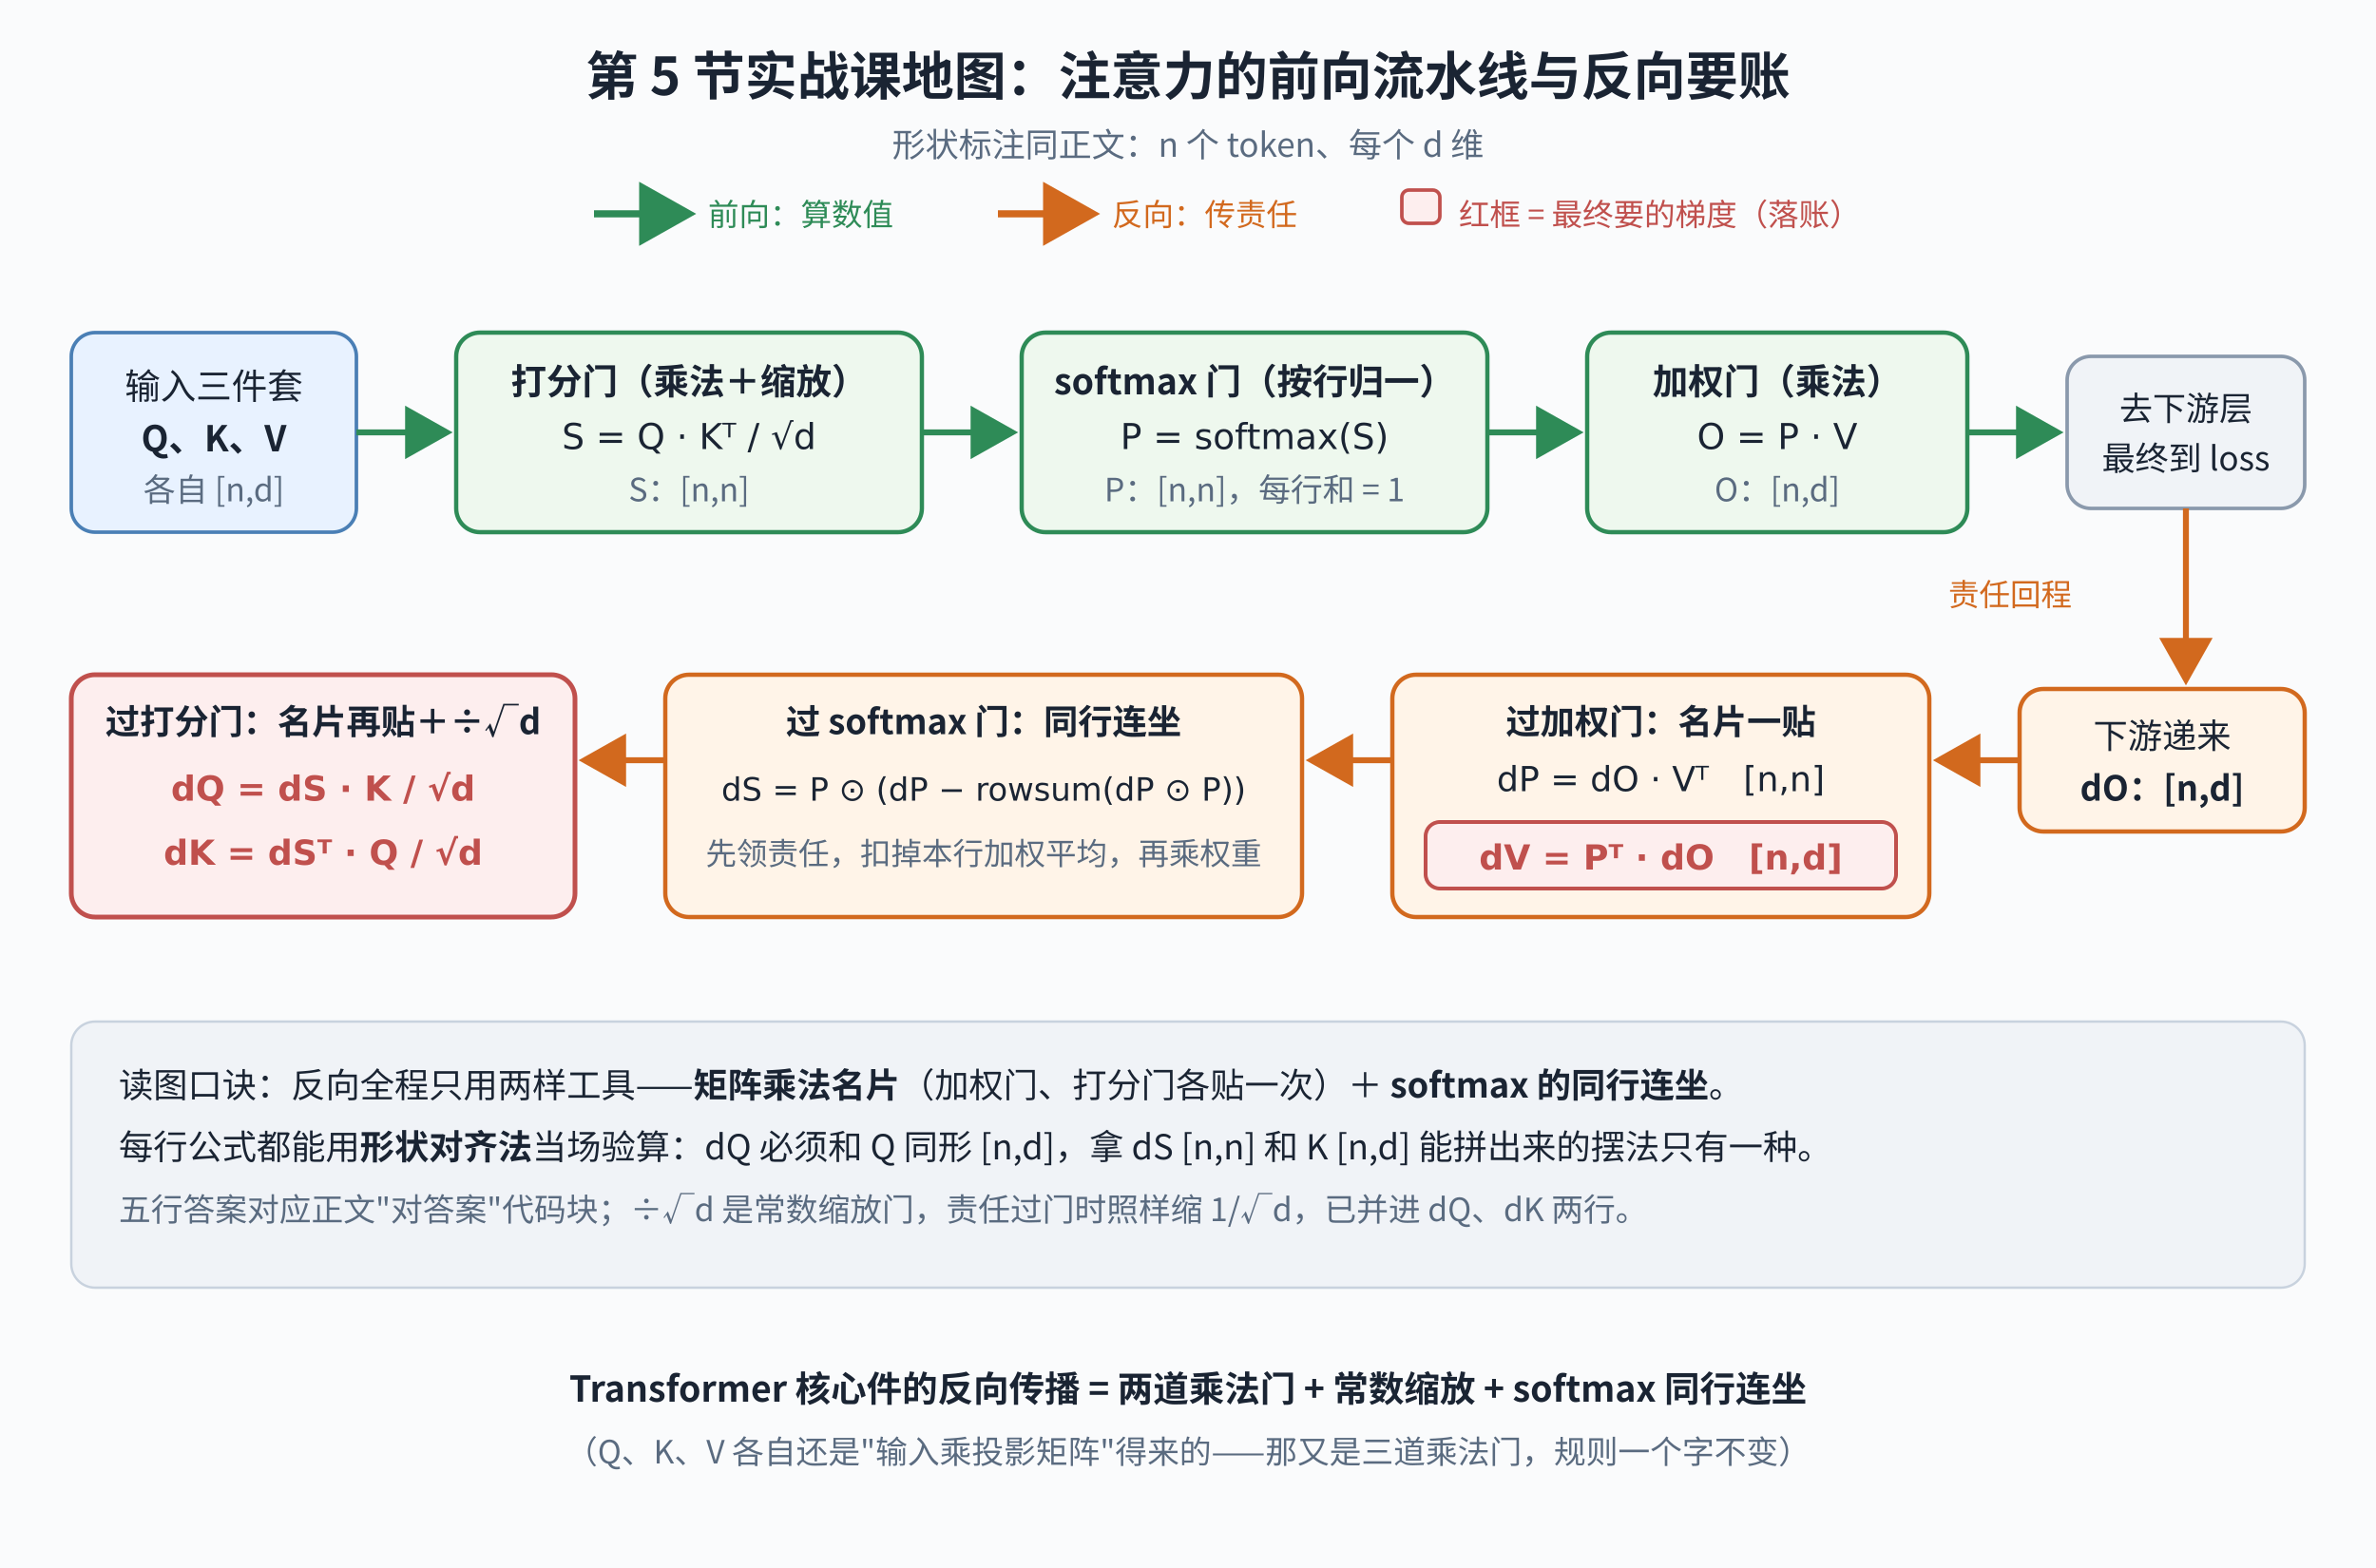
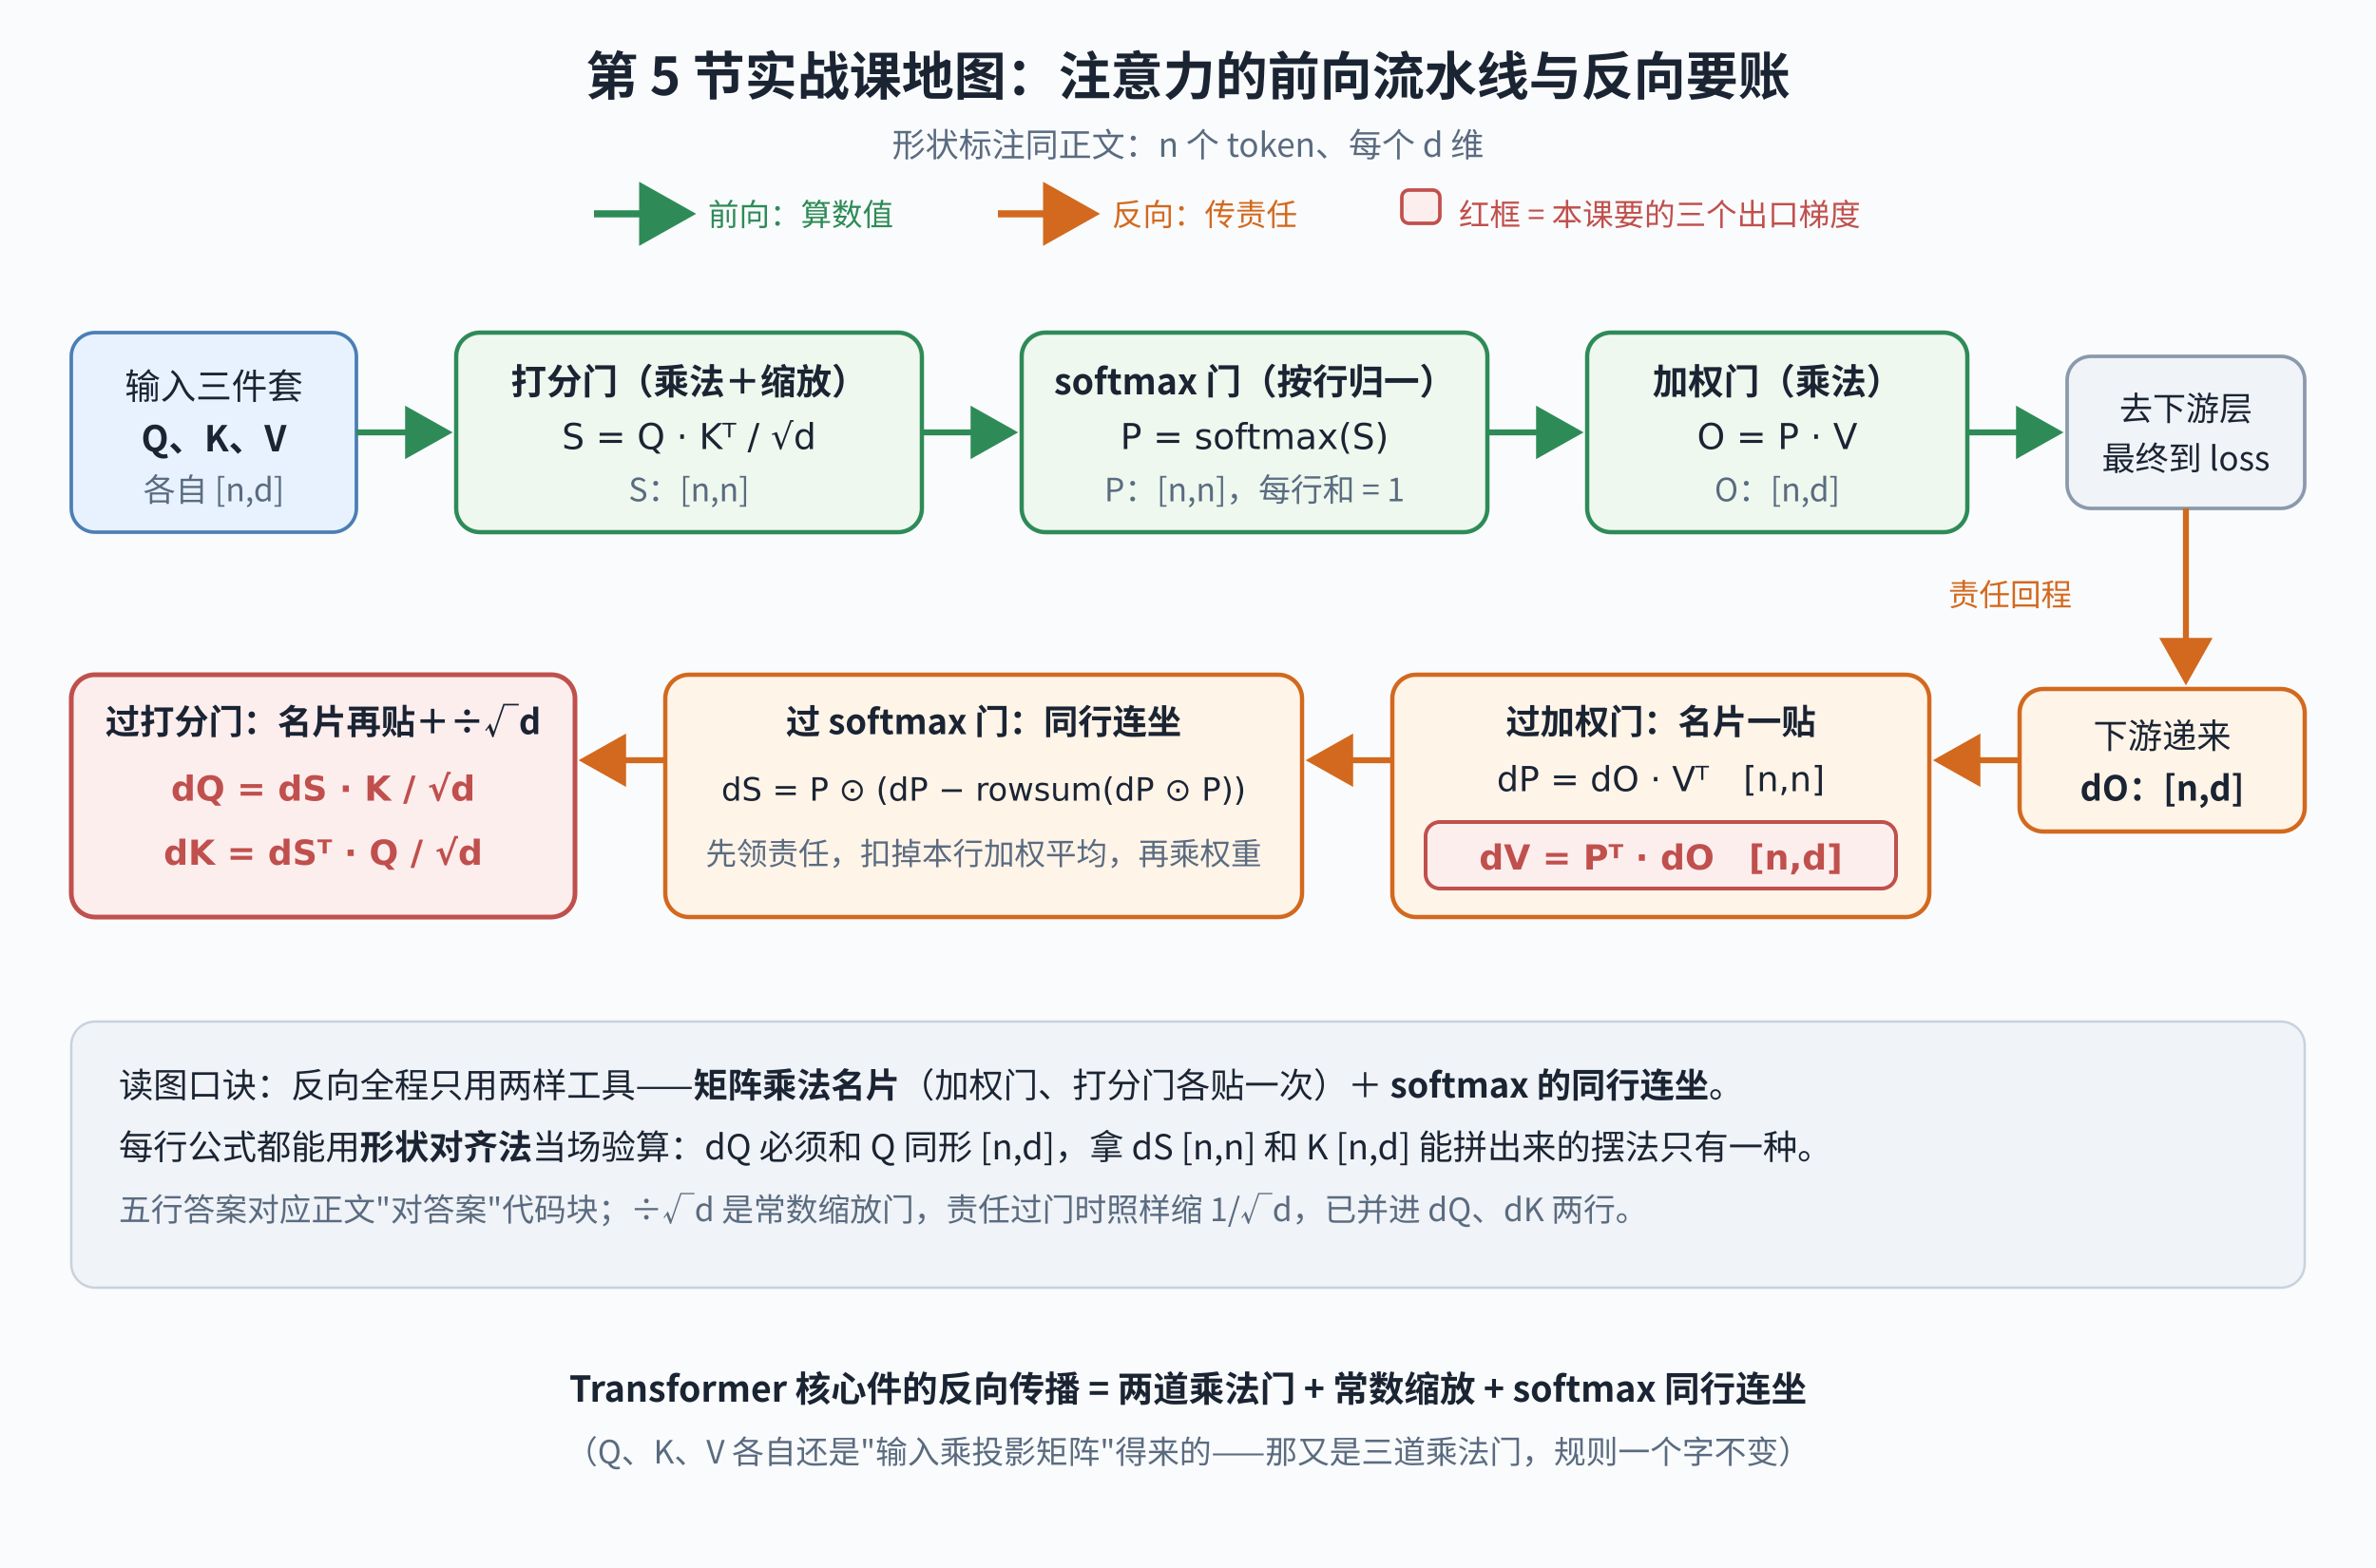
<svg xmlns="http://www.w3.org/2000/svg" viewBox="0 0 1000 660" font-family="'Noto Sans CJK SC'">
  <rect width="1000" height="660" fill="#fafbfc" />
  <text x="500" y="40" text-anchor="middle" font-size="22" font-weight="bold" fill="#1a2433">第 5 节实战课地图：注意力的前向流水线与反向要账</text>
  <text x="500" y="66" text-anchor="middle" font-size="14" fill="#5a6b80">形状标注同正文：n 个 token、每个 d 维</text>
  <g font-size="13">
    <line x1="250" y1="90" x2="290" y2="90" stroke="#2e8b57" stroke-width="3" marker-end="url(#arrGreen)" />
    <text x="298" y="95" fill="#2e8b57">前向：算数值</text>
    <line x1="420" y1="90" x2="460" y2="90" stroke="#d2691e" stroke-width="3" marker-end="url(#arrOrange)" />
    <text x="468" y="95" fill="#d2691e">反向：传责任</text>
    <rect x="590" y="80" width="16" height="14" rx="3" fill="#fdeeee" stroke="#c0504d" stroke-width="1.5" />
-     <text x="614" y="95" fill="#c0504d">红框 = 最终要的梯度（落账）</text>
+     <text x="614" y="95" fill="#c0504d">红框 = 本课要的三个出口梯度</text>
  </g>
  <defs>
    <marker id="arrGreen" markerWidth="9" markerHeight="9" refX="7" refY="4.5" orient="auto">
      <path d="M0,0 L8,4.5 L0,9 Z" fill="#2e8b57" />
    </marker>
    <marker id="arrOrange" markerWidth="9" markerHeight="9" refX="7" refY="4.5" orient="auto">
      <path d="M0,0 L8,4.5 L0,9 Z" fill="#d2691e" />
    </marker>
  </defs>
  <rect x="30" y="140" width="120" height="84" rx="10" fill="#e8f2ff" stroke="#4a7fb5" stroke-width="1.5" />
  <text x="90" y="168" text-anchor="middle" font-size="15" fill="#1a2433">输入三件套</text>
  <text x="90" y="190" text-anchor="middle" font-size="15" font-weight="bold" fill="#1a2433">Q、K、V</text>
  <text x="90" y="211" text-anchor="middle" font-size="13.5" fill="#5a6b80">各自 [n,d]</text>
  <line x1="150" y1="182" x2="188" y2="182" stroke="#2e8b57" stroke-width="2.5" marker-end="url(#arrGreen)" />
  <rect x="192" y="140" width="196" height="84" rx="10" fill="#eef8ee" stroke="#2e8b57" stroke-width="1.8" />
  <text x="290" y="166" text-anchor="middle" font-size="15" font-weight="bold" fill="#1a2433">打分门（乘法＋缩放）</text>
  <text x="290" y="189" text-anchor="middle" font-size="15" fill="#1a2433">
    <tspan font-family="'DejaVu Sans'">S = Q · Kᵀ / √d</tspan>
  </text>
  <text x="290" y="211" text-anchor="middle" font-size="13.5" fill="#5a6b80">S：[n,n]</text>
  <line x1="388" y1="182" x2="426" y2="182" stroke="#2e8b57" stroke-width="2.5" marker-end="url(#arrGreen)" />
  <rect x="430" y="140" width="196" height="84" rx="10" fill="#eef8ee" stroke="#2e8b57" stroke-width="1.8" />
  <text x="528" y="166" text-anchor="middle" font-size="15" font-weight="bold" fill="#1a2433">softmax 门（按行归一）</text>
  <text x="528" y="189" text-anchor="middle" font-size="15" fill="#1a2433">
    <tspan font-family="'DejaVu Sans'">P = softmax(S)</tspan>
  </text>
  <text x="528" y="211" text-anchor="middle" font-size="13.5" fill="#5a6b80">P：[n,n]，每行和 = 1</text>
  <line x1="626" y1="182" x2="664" y2="182" stroke="#2e8b57" stroke-width="2.5" marker-end="url(#arrGreen)" />
  <rect x="668" y="140" width="160" height="84" rx="10" fill="#eef8ee" stroke="#2e8b57" stroke-width="1.8" />
  <text x="748" y="166" text-anchor="middle" font-size="15" font-weight="bold" fill="#1a2433">加权门（乘法）</text>
  <text x="748" y="189" text-anchor="middle" font-size="15" fill="#1a2433">
    <tspan font-family="'DejaVu Sans'">O = P · V</tspan>
  </text>
  <text x="748" y="211" text-anchor="middle" font-size="13.5" fill="#5a6b80">O：[n,d]</text>
  <line x1="828" y1="182" x2="866" y2="182" stroke="#2e8b57" stroke-width="2.5" marker-end="url(#arrGreen)" />
  <rect x="870" y="150" width="100" height="64" rx="10" fill="#f0f3f7" stroke="#8a99ac" stroke-width="1.5" />
  <text x="920" y="177" text-anchor="middle" font-size="14" fill="#1a2433">去下游层</text>
  <text x="920" y="198" text-anchor="middle" font-size="14" fill="#1a2433">最终到 loss</text>
  <line x1="920" y1="214" x2="920" y2="286" stroke="#d2691e" stroke-width="2.5" marker-end="url(#arrOrange)" />
  <text x="820" y="255" font-size="13" fill="#d2691e">责任回程</text>
  <rect x="850" y="290" width="120" height="60" rx="10" fill="#fff4e8" stroke="#d2691e" stroke-width="1.8" />
  <text x="910" y="315" text-anchor="middle" font-size="14.5" fill="#1a2433">下游递来</text>
  <text x="910" y="337" text-anchor="middle" font-size="14.5" font-weight="bold" fill="#1a2433">dO：[n,d]</text>
  <line x1="850" y1="320" x2="816" y2="320" stroke="#d2691e" stroke-width="2.5" marker-end="url(#arrOrange)" />
  <rect x="586" y="284" width="226" height="102" rx="10" fill="#fff4e8" stroke="#d2691e" stroke-width="1.8" />
  <text x="699" y="309" text-anchor="middle" font-size="14.5" font-weight="bold" fill="#1a2433">过加权门：名片一贴</text>
  <text x="699" y="333" text-anchor="middle" font-size="14.5" fill="#1a2433">
    <tspan font-family="'DejaVu Sans'">dP = dO · Vᵀ　[n,n]</tspan>
  </text>
  <rect x="600" y="346" width="198" height="28" rx="6" fill="#fdeeee" stroke="#c0504d" stroke-width="1.6" />
  <text x="699" y="366" text-anchor="middle" font-size="14.5" font-weight="bold" fill="#c0504d">
    <tspan font-family="'DejaVu Sans'">dV = Pᵀ · dO　[n,d]</tspan>
  </text>
  <line x1="586" y1="320" x2="552" y2="320" stroke="#d2691e" stroke-width="2.5" marker-end="url(#arrOrange)" />
  <rect x="280" y="284" width="268" height="102" rx="10" fill="#fff4e8" stroke="#d2691e" stroke-width="1.8" />
  <text x="414" y="309" text-anchor="middle" font-size="14.5" font-weight="bold" fill="#1a2433">过 softmax 门：同行连坐</text>
  <text x="414" y="337" text-anchor="middle" font-size="13.5" fill="#1a2433">
    <tspan font-family="'DejaVu Sans'">dS = P ⊙ (dP − rowsum(dP ⊙ P))</tspan>
  </text>
  <text x="414" y="364" text-anchor="middle" font-size="13" fill="#5a6b80">先领责任，扣掉本行加权平均，再乘权重</text>
  <line x1="280" y1="320" x2="246" y2="320" stroke="#d2691e" stroke-width="2.5" marker-end="url(#arrOrange)" />
  <rect x="30" y="284" width="212" height="102" rx="10" fill="#fdeeee" stroke="#c0504d" stroke-width="2" />
  <text x="136" y="309" text-anchor="middle" font-size="14.5" font-weight="bold" fill="#1a2433">过打分门：名片再贴＋÷√d</text>
  <text x="136" y="337" text-anchor="middle" font-size="14.5" font-weight="bold" fill="#c0504d">
    <tspan font-family="'DejaVu Sans'">dQ = dS · K / √d</tspan>
  </text>
  <text x="136" y="364" text-anchor="middle" font-size="14.5" font-weight="bold" fill="#c0504d">
    <tspan font-family="'DejaVu Sans'">dK = dSᵀ · Q / √d</tspan>
  </text>
  <rect x="30" y="430" width="940" height="112" rx="10" fill="#f0f3f7" stroke="#c8d2de" stroke-width="1" />
  <text x="50" y="462" font-size="14.5" fill="#1a2433">读图口诀：反向全程只用两样工具——<tspan font-weight="bold">矩阵乘法名片</tspan>（加权门、打分门各贴一次）＋ <tspan font-weight="bold">softmax 的同行连坐</tspan>。</text>
  <text x="50" y="488" font-size="14.5" fill="#1a2433">每行公式都能用<tspan font-weight="bold">形状对齐法</tspan>当场验算：dQ 必须和 Q 同形 [n,d]，拿 dS [n,n] 和 K [n,d] 能拼出来的摆法只有一种。</text>
  <text x="50" y="514" font-size="13.5" fill="#5a6b80">五行答案对应正文"对答案"代码块；÷√d 是常数缩放门，责任过门时照样缩 1/√d，已并进 dQ、dK 两行。</text>
  <text x="500" y="590" text-anchor="middle" font-size="15" font-weight="bold" fill="#1a2433">Transformer 核心件的反向传播 = 两道乘法门 + 常数缩放 + softmax 同行连坐</text>
  <text x="500" y="616" text-anchor="middle" font-size="13.5" fill="#5a6b80">（Q、K、V 各自还是"输入乘投影矩阵"得来的——那又是三道乘法门，规则一个字不变）</text>
</svg>
